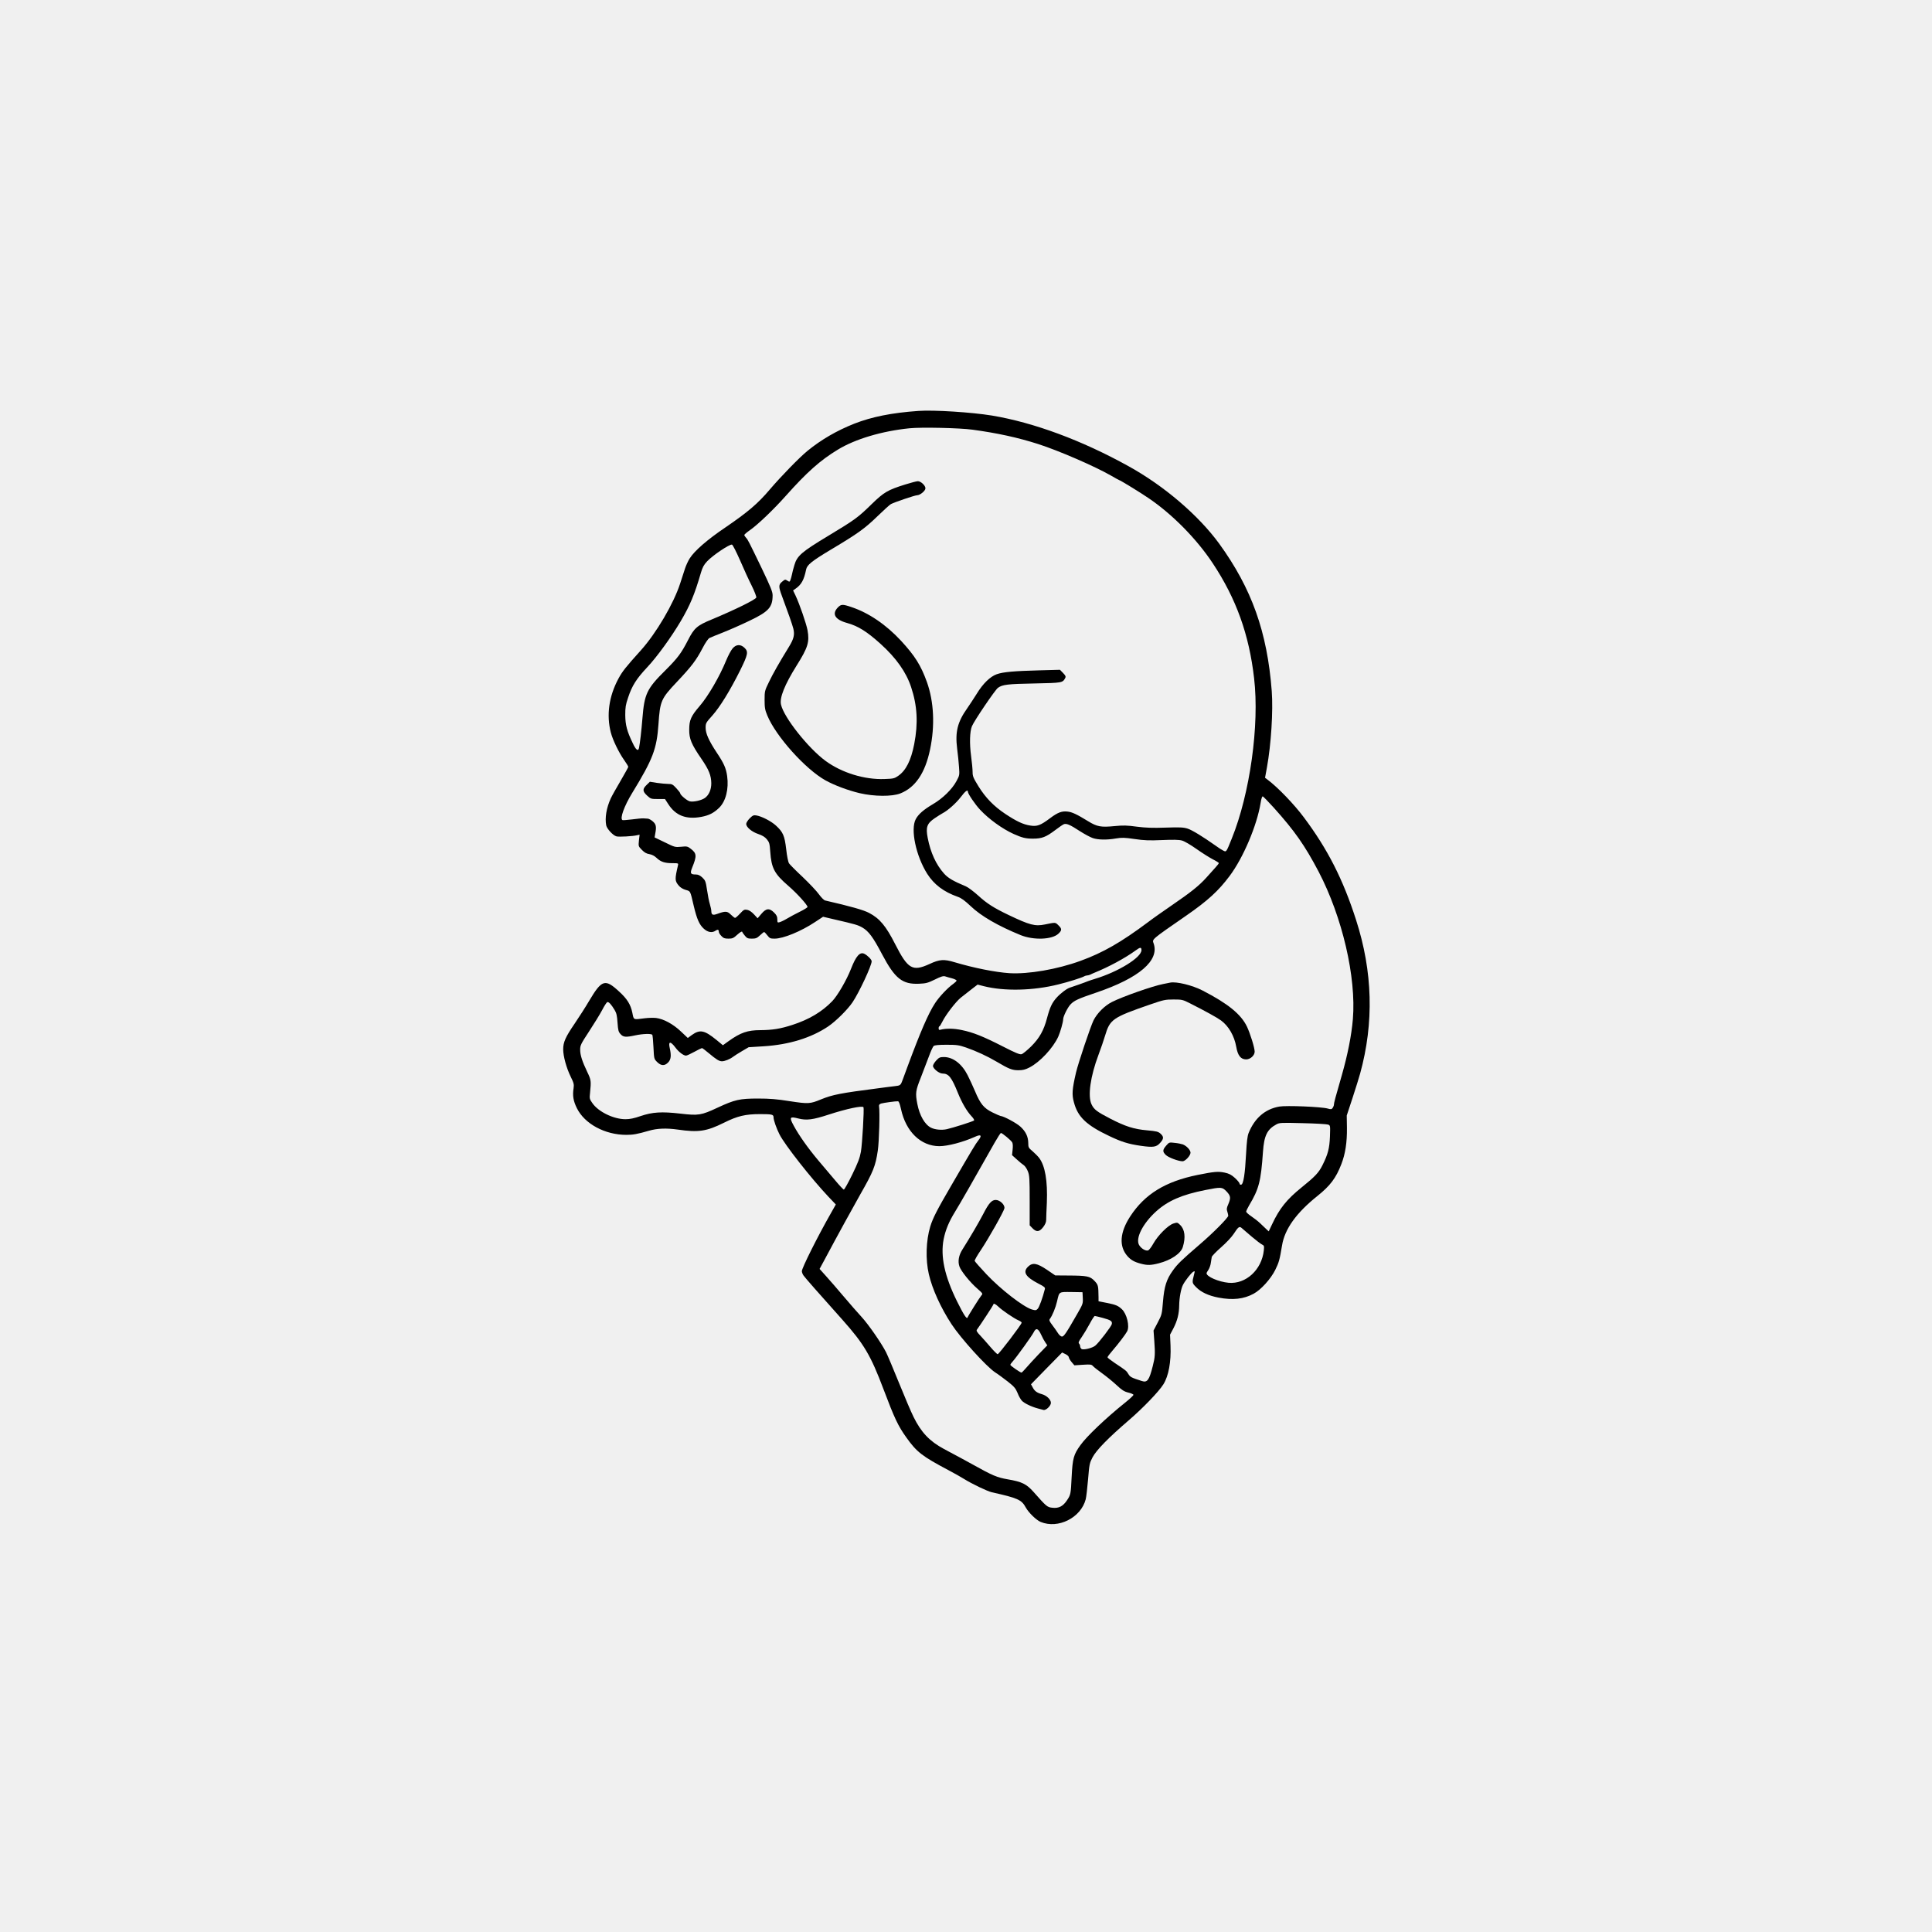
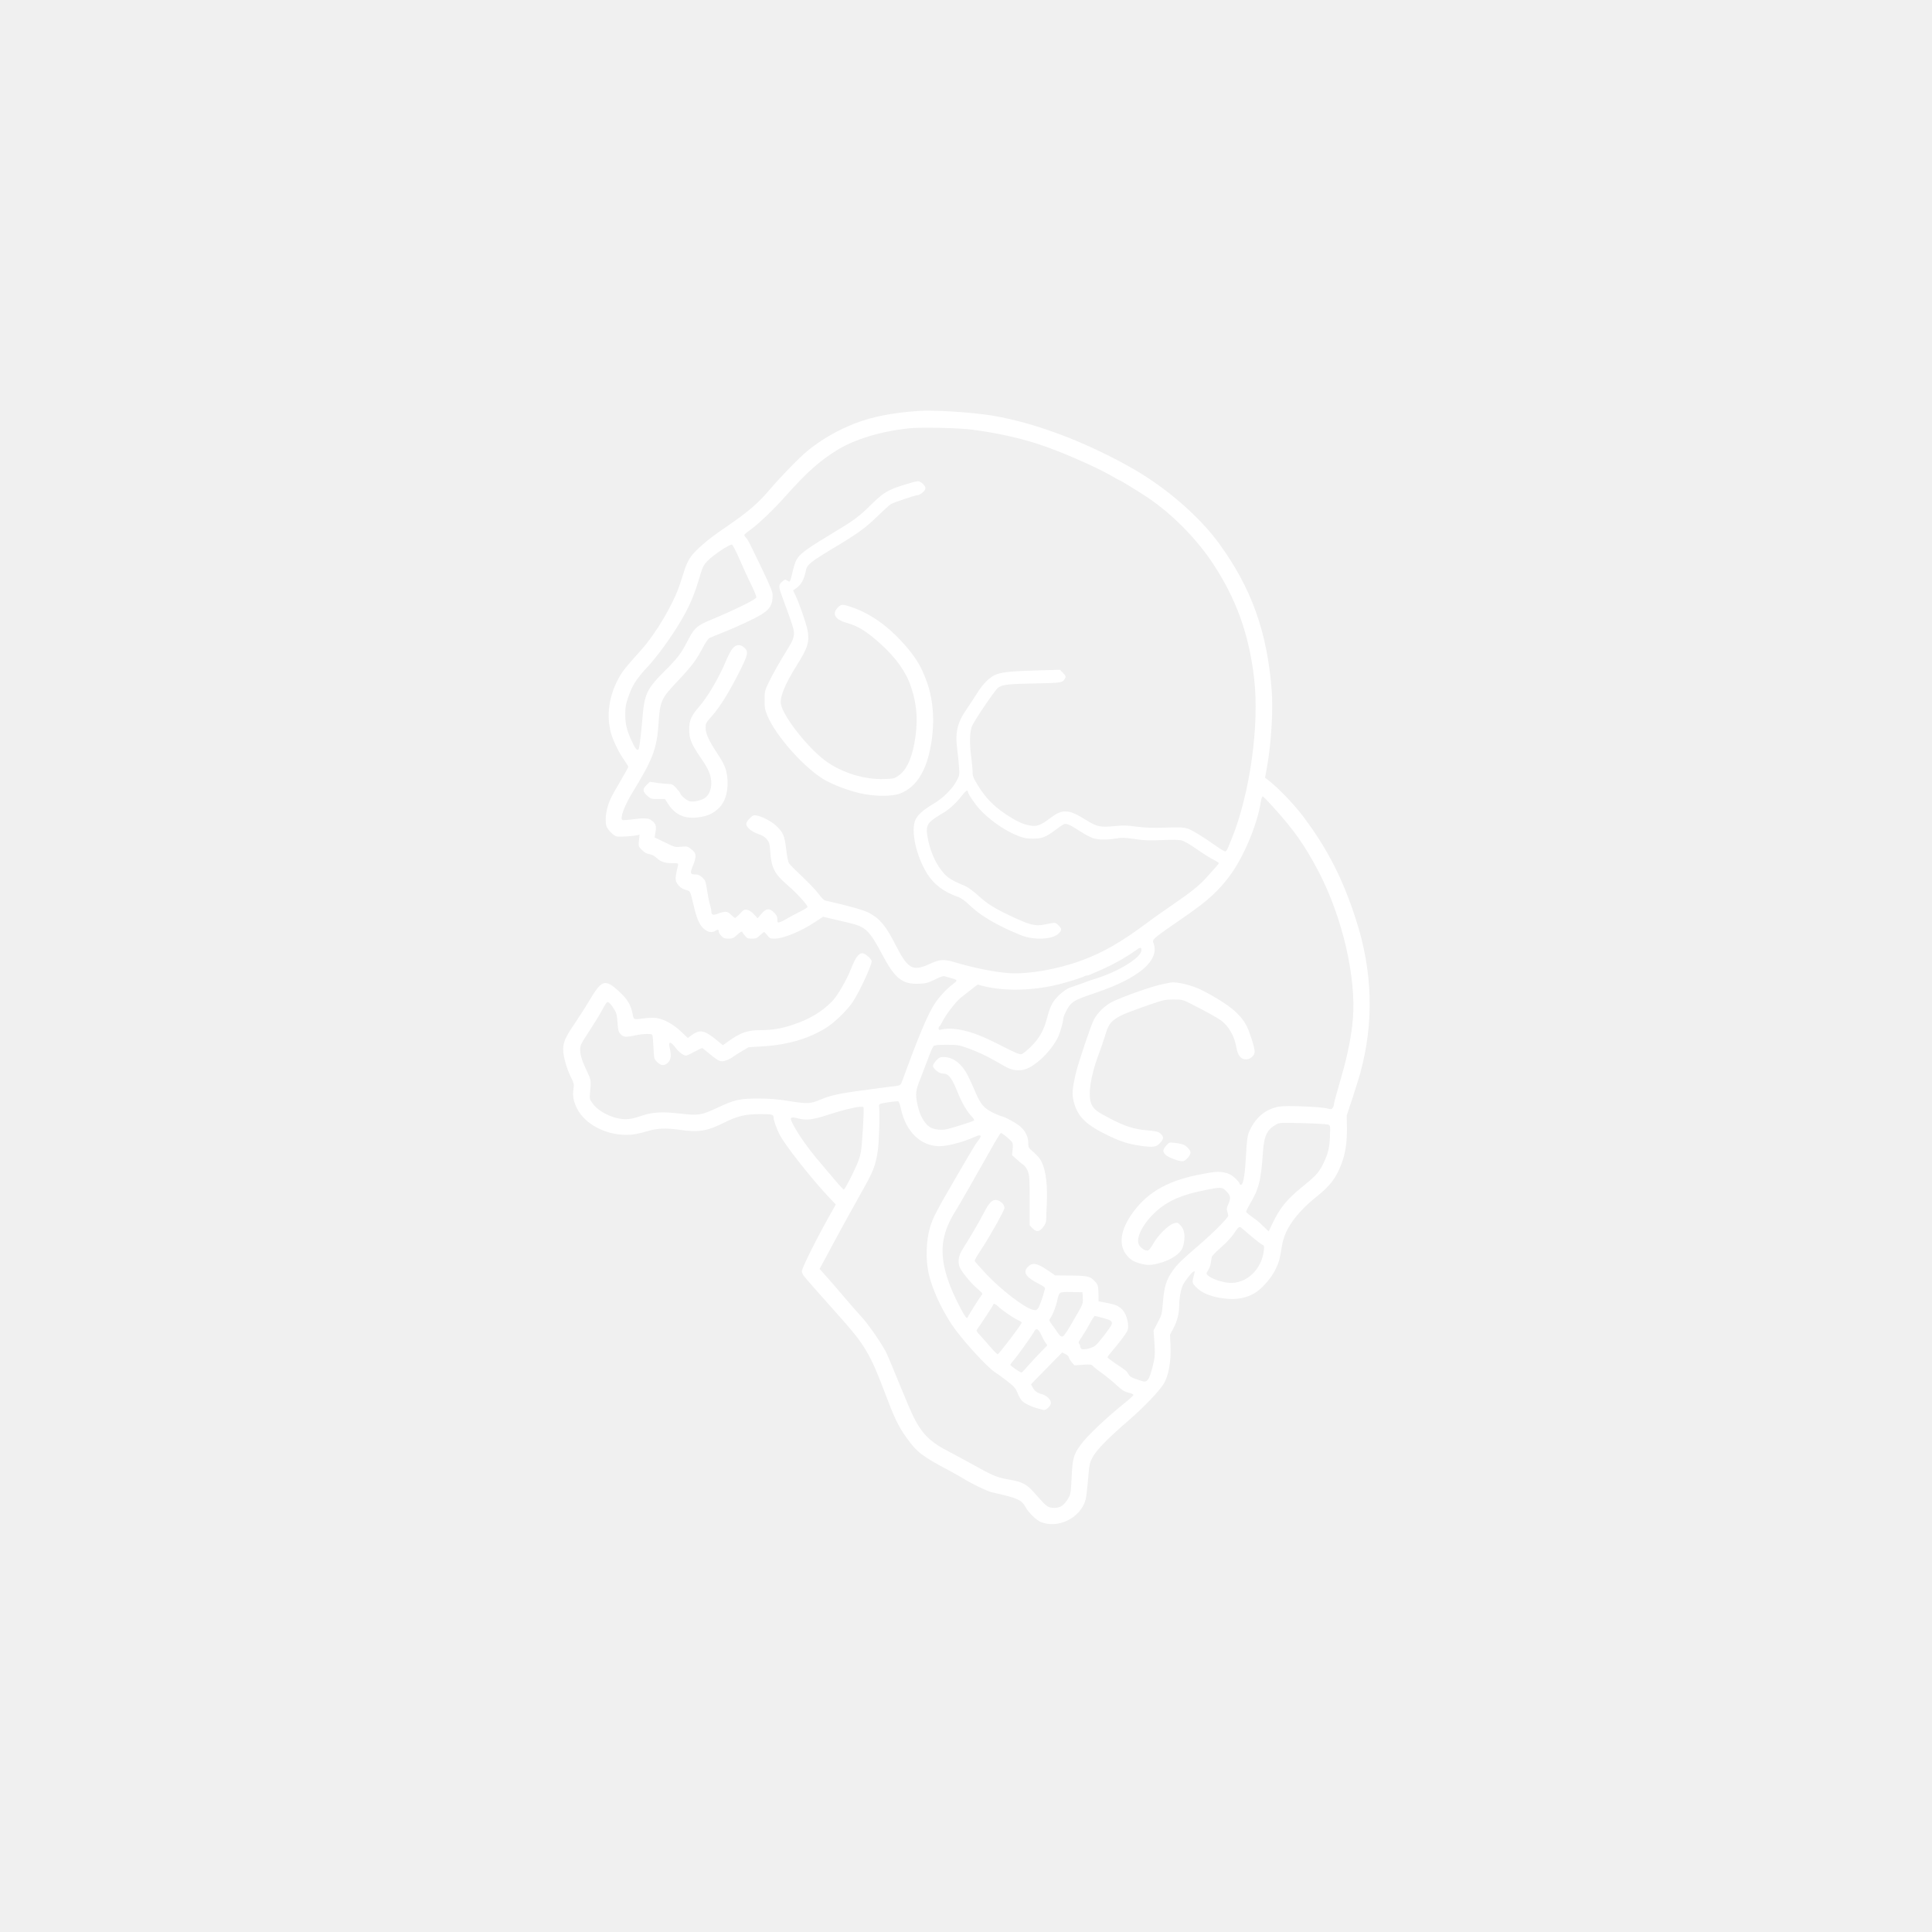
<svg xmlns="http://www.w3.org/2000/svg" version="1.0" width="2048pt" height="2048pt" viewBox="0 0 2048 2048" preserveAspectRatio="xMidYMid meet">
-   <g transform="translate(0,2048) scale(0.1,-0.1)" fill="currentColor" stroke="none">
+   <g transform="translate(0,2048) scale(0.1,-0.1)" fill="#ffffff" stroke="none">
    <path d="M9735 16124 c-284 -20 -495 -63 -679 -135 -187 -74 -353 -171 -496 -288 -86 -70 -284 -274 -400 -410 -127 -150 -233 -240 -472 -403 -191 -129 -325 -246 -376 -326 -17 -26 -39 -74 -50 -107 -11 -33 -34 -105 -52 -160 -69 -213 -252 -525 -416 -708 -163 -181 -197 -224 -239 -302 -100 -186 -128 -385 -80 -570 21 -81 86 -214 140 -290 25 -35 45 -68 45 -74 0 -5 -37 -71 -81 -147 -45 -76 -92 -160 -105 -188 -46 -101 -63 -206 -48 -285 8 -38 73 -108 109 -117 28 -7 173 1 217 12 l28 6 -7 -61 c-6 -62 -6 -62 31 -100 27 -28 50 -41 79 -45 28 -5 54 -18 77 -40 44 -42 86 -56 168 -56 62 0 64 -1 59 -22 -35 -151 -34 -166 9 -217 16 -19 44 -36 72 -44 53 -16 47 -4 86 -170 33 -139 59 -199 107 -242 43 -39 89 -46 125 -20 23 15 34 11 34 -14 0 -8 12 -28 27 -43 22 -23 35 -28 75 -28 43 0 54 5 95 43 30 27 48 37 51 29 2 -7 15 -26 29 -42 21 -26 32 -30 73 -30 42 0 54 5 86 35 20 19 40 35 44 35 4 0 20 -16 34 -35 25 -32 32 -35 77 -35 92 0 280 77 429 176 l85 56 115 -27 c230 -53 253 -60 301 -87 67 -39 114 -102 210 -285 136 -257 214 -319 392 -311 72 3 92 8 166 44 66 33 90 40 110 34 14 -5 47 -14 74 -21 26 -7 47 -18 47 -24 0 -5 -15 -20 -33 -33 -60 -42 -150 -137 -195 -206 -72 -110 -155 -303 -295 -681 -16 -44 -37 -100 -46 -125 -24 -66 -25 -67 -88 -74 -32 -4 -110 -13 -173 -22 -403 -52 -484 -68 -607 -118 -116 -48 -135 -49 -331 -19 -139 22 -211 28 -337 28 -194 0 -246 -12 -427 -96 -175 -82 -204 -86 -394 -64 -200 23 -297 17 -424 -26 -69 -24 -113 -33 -160 -33 -126 0 -288 79 -351 171 -30 43 -31 48 -24 111 12 123 11 134 -29 217 -54 113 -76 180 -76 238 0 46 7 60 94 193 52 79 114 180 138 225 23 45 48 83 55 86 15 6 42 -23 78 -83 20 -33 26 -59 31 -135 6 -82 10 -97 32 -121 30 -33 55 -35 157 -13 80 17 171 20 180 5 3 -5 9 -65 12 -132 6 -122 6 -123 39 -156 41 -41 80 -43 117 -4 30 31 34 73 17 150 -18 76 7 78 61 6 34 -46 85 -84 111 -84 9 0 48 18 88 40 40 22 77 40 81 40 5 0 37 -24 71 -53 82 -69 112 -87 141 -87 30 0 84 22 117 47 14 11 57 38 96 61 l70 41 160 10 c269 17 503 89 684 211 82 56 204 177 257 255 70 104 203 389 203 435 0 18 -42 61 -77 79 -48 24 -89 -23 -142 -159 -45 -116 -142 -284 -199 -343 -109 -113 -245 -194 -424 -252 -127 -41 -209 -54 -338 -55 -135 0 -210 -26 -336 -116 l-61 -44 -68 56 c-128 104 -175 114 -262 52 l-42 -31 -73 69 c-82 78 -183 133 -263 143 -27 3 -81 2 -120 -3 -126 -16 -116 -20 -132 59 -18 87 -55 147 -141 225 -148 137 -183 126 -317 -100 -37 -63 -106 -171 -153 -240 -97 -142 -122 -197 -122 -273 0 -73 34 -197 79 -289 34 -69 37 -82 31 -125 -12 -76 -3 -133 35 -210 82 -166 297 -283 525 -283 71 0 116 8 240 44 86 25 184 29 304 12 220 -32 306 -19 491 73 143 71 226 91 384 91 126 0 141 -4 141 -35 0 -29 31 -117 63 -180 56 -111 336 -467 519 -661 l78 -82 -53 -94 c-144 -253 -307 -580 -307 -613 0 -11 8 -32 17 -45 15 -22 171 -200 413 -470 229 -257 300 -377 435 -735 117 -310 155 -390 242 -512 111 -156 167 -199 448 -348 61 -32 133 -73 160 -90 90 -56 249 -132 300 -144 274 -61 314 -79 358 -160 31 -56 111 -134 158 -154 186 -77 427 44 478 240 6 23 17 118 25 211 13 160 16 173 47 233 41 78 170 209 384 393 147 126 317 302 367 381 56 89 83 239 76 411 l-5 116 35 66 c42 81 61 154 62 247 1 76 19 175 40 215 22 43 89 129 109 139 18 10 18 8 9 -27 -23 -90 -23 -91 22 -137 52 -53 131 -90 236 -110 151 -29 269 -16 373 41 77 41 181 156 229 252 39 79 47 107 72 259 28 174 151 346 375 525 136 109 197 190 254 338 42 108 61 231 59 385 l-2 130 61 185 c33 102 70 219 81 260 148 538 134 1080 -44 1631 -138 429 -300 747 -552 1084 -104 140 -278 320 -385 400 l-27 20 20 110 c44 241 67 599 51 810 -48 626 -212 1086 -557 1562 -219 300 -584 613 -961 821 -496 275 -1005 463 -1448 537 -215 35 -617 61 -780 49z m575 -199 c264 -36 479 -83 695 -152 215 -69 597 -234 773 -335 46 -27 85 -48 87 -48 9 0 212 -124 305 -187 253 -170 513 -433 685 -693 249 -375 386 -756 439 -1220 58 -496 -44 -1224 -237 -1700 -59 -146 -57 -144 -91 -126 -15 7 -51 30 -79 51 -136 96 -250 166 -297 181 -44 14 -79 16 -233 11 -139 -5 -212 -2 -307 10 -102 14 -144 15 -235 6 -145 -14 -185 -7 -281 52 -119 73 -169 97 -218 102 -60 7 -103 -9 -183 -69 -104 -78 -139 -91 -213 -79 -76 12 -145 45 -263 123 -123 82 -210 172 -285 293 -54 88 -62 106 -62 150 0 28 -7 105 -16 170 -18 135 -14 261 9 317 24 58 246 386 276 407 47 34 103 41 386 46 298 6 299 7 327 58 8 16 3 26 -23 53 l-33 34 -221 -6 c-264 -7 -382 -17 -449 -41 -70 -25 -146 -99 -212 -207 -31 -50 -77 -119 -101 -154 -103 -145 -129 -250 -107 -427 8 -60 17 -149 20 -196 6 -84 6 -88 -27 -149 -46 -86 -146 -184 -249 -244 -101 -60 -154 -106 -183 -160 -57 -108 2 -388 122 -579 73 -114 174 -191 325 -244 35 -12 74 -40 135 -98 112 -107 291 -210 531 -308 137 -55 332 -48 399 15 39 36 39 53 0 90 -33 32 -27 32 -144 8 -103 -21 -160 -6 -382 100 -159 76 -231 122 -324 207 -48 43 -106 87 -130 97 -134 56 -189 88 -231 135 -86 96 -144 224 -174 379 -22 114 -8 153 75 209 31 21 69 45 84 53 53 27 142 106 191 170 48 64 76 85 76 57 0 -21 75 -132 128 -189 94 -101 237 -204 356 -258 92 -41 128 -50 206 -50 95 0 138 17 235 90 38 29 79 57 90 62 28 13 66 -3 176 -75 47 -30 107 -62 133 -71 56 -19 149 -21 246 -4 60 10 90 10 197 -6 102 -15 156 -17 292 -11 117 5 179 4 210 -5 25 -6 93 -46 155 -90 61 -43 139 -92 174 -110 34 -17 62 -35 62 -39 0 -5 -16 -25 -35 -46 -19 -21 -62 -69 -96 -107 -78 -87 -165 -156 -365 -293 -87 -60 -202 -140 -254 -180 -285 -213 -478 -324 -715 -410 -249 -91 -554 -143 -755 -131 -150 10 -376 55 -581 116 -112 34 -159 31 -266 -19 -180 -82 -229 -54 -363 209 -99 195 -165 274 -278 333 -59 31 -193 69 -467 132 -11 3 -40 32 -64 65 -23 33 -101 115 -172 183 -72 67 -137 133 -145 145 -9 14 -22 76 -30 150 -17 144 -33 181 -109 251 -50 46 -151 98 -207 107 -29 5 -39 1 -71 -31 -20 -20 -37 -47 -37 -59 0 -34 59 -84 128 -107 44 -15 70 -31 91 -56 26 -32 30 -45 36 -132 12 -173 44 -234 190 -360 93 -80 205 -204 205 -225 0 -6 -37 -29 -82 -51 -45 -22 -106 -55 -136 -73 -30 -18 -66 -35 -79 -38 -21 -6 -23 -3 -23 31 0 29 -8 45 -34 71 -50 50 -84 47 -135 -13 l-40 -47 -38 41 c-24 26 -50 44 -71 48 -31 6 -38 3 -77 -39 -23 -25 -47 -46 -53 -46 -5 0 -26 16 -45 35 -38 38 -57 39 -145 7 -48 -17 -61 -10 -62 33 0 11 -7 43 -15 70 -9 28 -22 95 -30 150 -14 93 -18 102 -50 133 -24 22 -44 32 -67 32 -59 0 -65 11 -41 72 51 125 49 152 -15 201 -34 26 -41 27 -102 21 -64 -6 -67 -5 -173 47 l-108 52 7 41 c14 72 9 98 -25 128 -17 15 -41 29 -54 30 -12 0 -33 2 -47 3 -14 1 -68 -4 -120 -11 -52 -6 -98 -10 -102 -7 -29 17 19 149 104 288 218 356 260 465 278 728 17 247 27 270 194 447 156 165 206 231 272 357 31 60 61 103 75 110 13 7 78 33 144 59 66 26 189 80 274 121 209 99 251 145 251 273 0 37 -21 88 -115 285 -142 294 -146 302 -167 325 -10 11 -18 23 -18 29 0 5 26 28 58 50 86 60 253 220 382 365 223 250 365 377 552 490 184 112 465 196 758 226 124 13 535 4 670 -15z m-2465 -1385 c39 -91 95 -213 125 -272 29 -59 50 -114 47 -122 -9 -23 -222 -128 -471 -232 -156 -64 -187 -91 -252 -218 -73 -142 -109 -190 -239 -320 -199 -197 -224 -251 -245 -510 -10 -126 -26 -266 -36 -313 -8 -42 -33 -24 -67 50 -61 126 -78 192 -79 297 0 81 4 109 30 185 42 127 88 199 203 322 102 108 255 319 356 490 98 167 146 281 213 512 17 57 31 84 66 121 59 63 236 182 263 177 8 -1 46 -76 86 -167z m5656 -2620 c224 -249 330 -401 477 -680 251 -481 400 -1119 363 -1563 -14 -171 -56 -381 -117 -594 -69 -239 -84 -295 -84 -313 0 -9 -6 -24 -13 -34 -11 -16 -18 -17 -53 -7 -68 19 -438 34 -512 21 -151 -26 -262 -122 -326 -280 -13 -33 -20 -91 -27 -220 -11 -214 -28 -324 -52 -328 -10 -2 -17 3 -17 11 0 8 -22 35 -49 60 -39 35 -63 47 -110 57 -68 14 -108 11 -287 -25 -340 -69 -559 -203 -713 -439 -111 -170 -121 -317 -30 -421 37 -42 74 -63 144 -81 67 -18 107 -17 190 5 128 33 232 103 253 171 32 104 22 188 -29 236 -28 27 -30 27 -71 14 -57 -19 -163 -125 -212 -212 -20 -37 -46 -70 -56 -73 -26 -8 -73 20 -95 57 -41 71 39 229 182 358 125 112 272 176 519 225 171 34 179 33 226 -15 44 -47 47 -68 18 -136 -17 -38 -19 -53 -10 -77 5 -17 10 -36 10 -44 0 -21 -159 -182 -304 -306 -194 -167 -234 -206 -284 -276 -67 -93 -91 -169 -104 -330 -11 -132 -12 -138 -56 -221 l-44 -84 8 -111 c10 -138 8 -172 -16 -265 -38 -151 -58 -179 -117 -159 -110 35 -123 42 -142 74 -20 34 -24 37 -143 116 -43 29 -78 56 -78 61 0 6 24 38 53 71 63 73 139 173 155 204 29 54 -3 186 -56 235 -40 38 -66 48 -161 67 l-86 17 0 40 c-2 128 -3 133 -43 176 -47 50 -79 56 -281 57 l-135 1 -88 60 c-106 71 -152 79 -200 33 -59 -57 -27 -109 110 -180 61 -31 73 -41 68 -58 -23 -92 -60 -193 -76 -209 -17 -18 -23 -18 -62 -7 -91 28 -329 212 -481 373 -67 71 -123 135 -125 142 -2 7 28 60 67 117 83 125 240 403 248 440 7 37 -47 89 -92 89 -43 0 -74 -35 -133 -150 -45 -87 -137 -244 -221 -377 -38 -60 -49 -123 -31 -177 16 -49 112 -168 189 -235 58 -51 61 -55 45 -72 -17 -19 -141 -216 -147 -234 -8 -24 -40 25 -111 168 -134 271 -178 479 -143 661 20 98 56 186 121 291 38 60 222 381 420 733 32 56 62 102 66 102 14 0 109 -79 120 -100 7 -13 8 -43 4 -78 l-6 -57 50 -45 c27 -25 61 -53 75 -62 14 -10 33 -39 43 -65 17 -42 19 -79 19 -310 l0 -262 29 -30 c42 -44 74 -41 114 11 22 29 32 53 32 77 0 20 3 102 7 182 9 230 -18 391 -82 475 -14 18 -46 50 -70 71 -42 35 -45 40 -45 88 -1 66 -27 121 -83 172 -41 38 -179 112 -210 113 -7 1 -46 18 -87 38 -91 45 -128 90 -184 224 -22 51 -57 128 -79 171 -61 120 -154 191 -250 192 -43 0 -52 -4 -83 -37 -19 -21 -34 -46 -34 -57 0 -29 65 -81 101 -81 65 0 96 -39 163 -205 43 -106 95 -195 144 -247 22 -23 32 -41 27 -46 -12 -10 -222 -77 -289 -92 -54 -12 -126 -5 -167 16 -66 33 -121 129 -145 252 -22 114 -18 141 35 274 26 68 65 169 86 225 20 56 44 108 52 115 11 9 53 13 137 13 108 0 130 -3 206 -29 109 -38 224 -91 324 -150 130 -77 165 -91 231 -91 47 0 73 6 119 30 109 56 249 205 304 326 22 49 52 155 52 185 0 29 48 126 78 157 39 41 80 60 275 126 453 154 669 339 606 520 -16 46 -30 35 344 294 230 159 344 264 462 422 145 194 289 535 328 773 7 45 16 72 23 70 6 -2 58 -55 115 -118z m-1401 -1512 c0 -78 -246 -230 -495 -305 -27 -8 -59 -19 -70 -23 -30 -13 -167 -61 -190 -68 -33 -9 -98 -57 -143 -106 -49 -54 -72 -101 -103 -218 -34 -130 -80 -212 -168 -300 -43 -42 -89 -80 -102 -83 -20 -5 -65 14 -200 83 -206 105 -312 148 -434 173 -84 18 -170 19 -227 3 -13 -4 -18 0 -18 15 0 12 3 21 8 21 4 0 18 23 32 51 34 70 141 209 192 251 24 19 74 58 112 88 l69 53 66 -17 c219 -55 524 -48 791 19 106 26 245 70 272 85 10 6 25 10 33 10 8 0 23 4 33 9 9 5 28 13 42 19 155 63 324 154 440 238 47 35 60 35 60 2z m-2549 -1685 c52 -240 210 -392 406 -393 90 0 252 43 377 99 64 30 79 16 38 -36 -31 -39 -65 -96 -287 -478 -151 -259 -196 -346 -224 -437 -45 -149 -51 -349 -15 -505 37 -159 127 -357 242 -532 98 -149 368 -447 460 -508 32 -20 92 -65 136 -99 67 -53 82 -71 102 -119 12 -32 33 -69 46 -83 25 -27 101 -64 169 -82 24 -6 51 -13 60 -16 26 -7 79 43 79 75 0 35 -45 78 -95 92 -53 15 -77 32 -98 72 l-18 33 165 169 165 168 35 -17 c20 -9 36 -25 36 -34 1 -9 14 -32 30 -51 l29 -34 90 6 c82 5 91 4 108 -15 10 -11 53 -45 95 -75 42 -30 110 -85 151 -123 60 -56 83 -71 128 -82 30 -7 54 -18 54 -24 0 -7 -40 -44 -90 -84 -202 -162 -406 -356 -472 -449 -72 -100 -83 -139 -93 -335 -9 -186 -10 -191 -51 -252 -42 -62 -86 -84 -151 -77 -58 6 -63 11 -203 169 -74 83 -123 107 -270 132 -116 20 -163 40 -369 155 -86 47 -143 79 -311 168 -151 81 -241 176 -321 339 -26 52 -95 214 -154 360 -59 146 -121 293 -138 327 -50 97 -184 291 -259 373 -38 41 -123 138 -188 215 -65 77 -150 175 -188 217 l-69 77 53 98 c131 246 309 570 379 693 136 238 161 299 185 463 14 90 23 414 13 471 -2 14 5 22 22 28 28 8 158 26 179 24 10 -1 20 -29 32 -83z m-398 20 c9 -16 -13 -392 -27 -472 -12 -66 -31 -117 -92 -242 -43 -88 -83 -159 -89 -159 -6 0 -47 44 -92 98 -45 53 -124 147 -176 208 -109 129 -207 267 -263 371 -49 90 -43 100 47 77 88 -23 156 -14 324 41 191 62 357 97 368 78z m4925 -184 c24 -9 24 -10 20 -127 -5 -125 -21 -188 -80 -305 -38 -77 -80 -121 -218 -232 -160 -129 -237 -225 -316 -394 l-35 -74 -26 24 c-14 13 -44 41 -65 62 -22 21 -64 54 -94 74 -30 20 -54 42 -54 49 0 7 14 37 31 66 105 176 125 254 147 568 12 172 44 238 142 291 33 18 50 19 280 13 134 -3 255 -10 268 -15z m-808 -1189 c47 -40 96 -77 109 -83 21 -10 23 -16 18 -62 -22 -205 -190 -360 -374 -343 -105 10 -233 65 -233 101 0 5 9 21 20 37 10 15 22 47 25 71 4 24 8 53 10 64 2 11 47 57 99 103 53 46 111 108 132 140 51 78 62 87 88 63 12 -10 59 -51 106 -91z m-1792 -649 c3 -59 1 -65 -59 -169 -120 -210 -143 -243 -164 -240 -11 2 -29 18 -40 36 -11 18 -38 56 -59 84 -32 42 -37 54 -27 67 27 36 61 120 76 185 25 107 16 101 152 100 l118 -2 3 -61z m-895 -92 c41 -40 168 -126 213 -145 19 -8 34 -19 34 -25 0 -18 -241 -334 -254 -334 -7 0 -41 34 -76 75 -35 41 -84 96 -109 123 -34 35 -43 51 -36 61 43 59 175 261 175 267 0 17 21 8 53 -22z m1106 -119 c88 -24 104 -35 96 -68 -6 -24 -133 -191 -173 -225 -30 -27 -130 -51 -148 -36 -8 6 -14 19 -14 28 0 9 -5 22 -12 29 -9 9 -2 25 29 69 22 32 60 95 84 140 24 46 49 83 54 83 6 0 43 -9 84 -20z m-653 -177 c14 -32 35 -70 46 -85 l20 -29 -94 -97 c-51 -54 -111 -119 -133 -145 -22 -26 -43 -47 -47 -47 -13 0 -118 73 -118 82 0 5 11 21 25 36 43 48 206 275 223 310 24 49 47 42 78 -25z" />
    <path d="M9595 15344 c-185 -58 -224 -81 -354 -207 -148 -145 -178 -166 -461 -337 -281 -169 -331 -212 -359 -310 -11 -36 -23 -81 -26 -100 -4 -19 -11 -45 -16 -58 -8 -21 -10 -22 -33 -7 -22 15 -25 14 -55 -11 -39 -32 -39 -53 -2 -152 69 -186 109 -300 121 -347 15 -63 5 -107 -46 -190 -107 -174 -172 -289 -213 -375 -45 -92 -46 -98 -46 -190 0 -81 4 -105 29 -165 90 -219 403 -568 616 -687 98 -54 238 -106 363 -136 155 -36 343 -37 430 -3 160 63 264 216 316 466 53 252 41 506 -33 714 -64 178 -127 278 -275 439 -159 171 -341 295 -526 357 -95 32 -109 31 -145 -6 -64 -68 -28 -128 100 -163 116 -32 210 -91 354 -221 166 -150 272 -300 324 -458 66 -198 76 -383 33 -605 -34 -173 -87 -279 -169 -336 -40 -28 -51 -31 -146 -34 -212 -8 -453 66 -626 193 -183 135 -441 460 -471 596 -17 73 39 211 165 413 120 191 139 250 116 376 -13 69 -84 276 -127 367 l-26 54 24 17 c63 43 92 94 114 204 10 50 57 88 263 212 287 171 359 223 497 357 66 64 129 121 140 126 41 21 254 93 276 93 32 0 89 47 89 74 0 30 -50 76 -81 75 -13 0 -73 -16 -134 -35z" />
    <path d="M7764 13604 c-16 -19 -45 -74 -65 -122 -72 -176 -193 -383 -283 -487 -91 -106 -110 -148 -110 -250 -1 -97 24 -156 130 -310 79 -115 103 -176 104 -258 0 -68 -25 -125 -68 -156 -36 -25 -117 -44 -158 -36 -29 5 -104 68 -104 87 0 5 -19 29 -41 53 -37 40 -46 45 -85 45 -24 0 -77 5 -119 11 l-76 12 -35 -34 c-45 -43 -43 -68 6 -113 38 -35 43 -36 115 -36 l74 0 35 -54 c78 -122 190 -165 351 -135 80 15 131 41 187 95 72 69 105 201 86 338 -12 84 -34 134 -111 249 -83 126 -117 201 -117 262 0 49 3 54 71 130 81 91 186 261 295 479 83 168 89 198 46 239 -43 41 -91 37 -128 -9z" />
    <path d="M12405 10064 c-11 -2 -45 -9 -75 -15 -110 -21 -429 -133 -542 -190 -78 -39 -158 -119 -196 -195 -32 -65 -162 -452 -186 -554 -41 -178 -45 -232 -22 -315 41 -156 133 -243 376 -358 128 -61 201 -84 332 -103 134 -19 167 -14 207 32 38 43 39 63 4 96 -25 22 -41 27 -143 36 -139 12 -230 41 -389 123 -143 74 -174 97 -200 152 -42 87 -13 296 74 527 24 63 55 154 69 201 52 174 79 193 478 331 143 49 159 53 248 53 91 0 98 -2 175 -41 166 -84 282 -148 328 -181 81 -59 142 -165 162 -281 16 -92 48 -132 105 -132 44 0 90 42 90 82 0 41 -47 192 -82 266 -63 131 -201 243 -470 382 -109 56 -276 97 -343 84z" />
    <path d="M12362 8336 c-39 -45 -40 -65 -3 -100 27 -26 133 -66 177 -66 28 0 84 60 84 91 0 28 -41 72 -82 88 -14 5 -53 13 -85 16 -59 7 -59 7 -91 -29z" />
  </g>
</svg>
